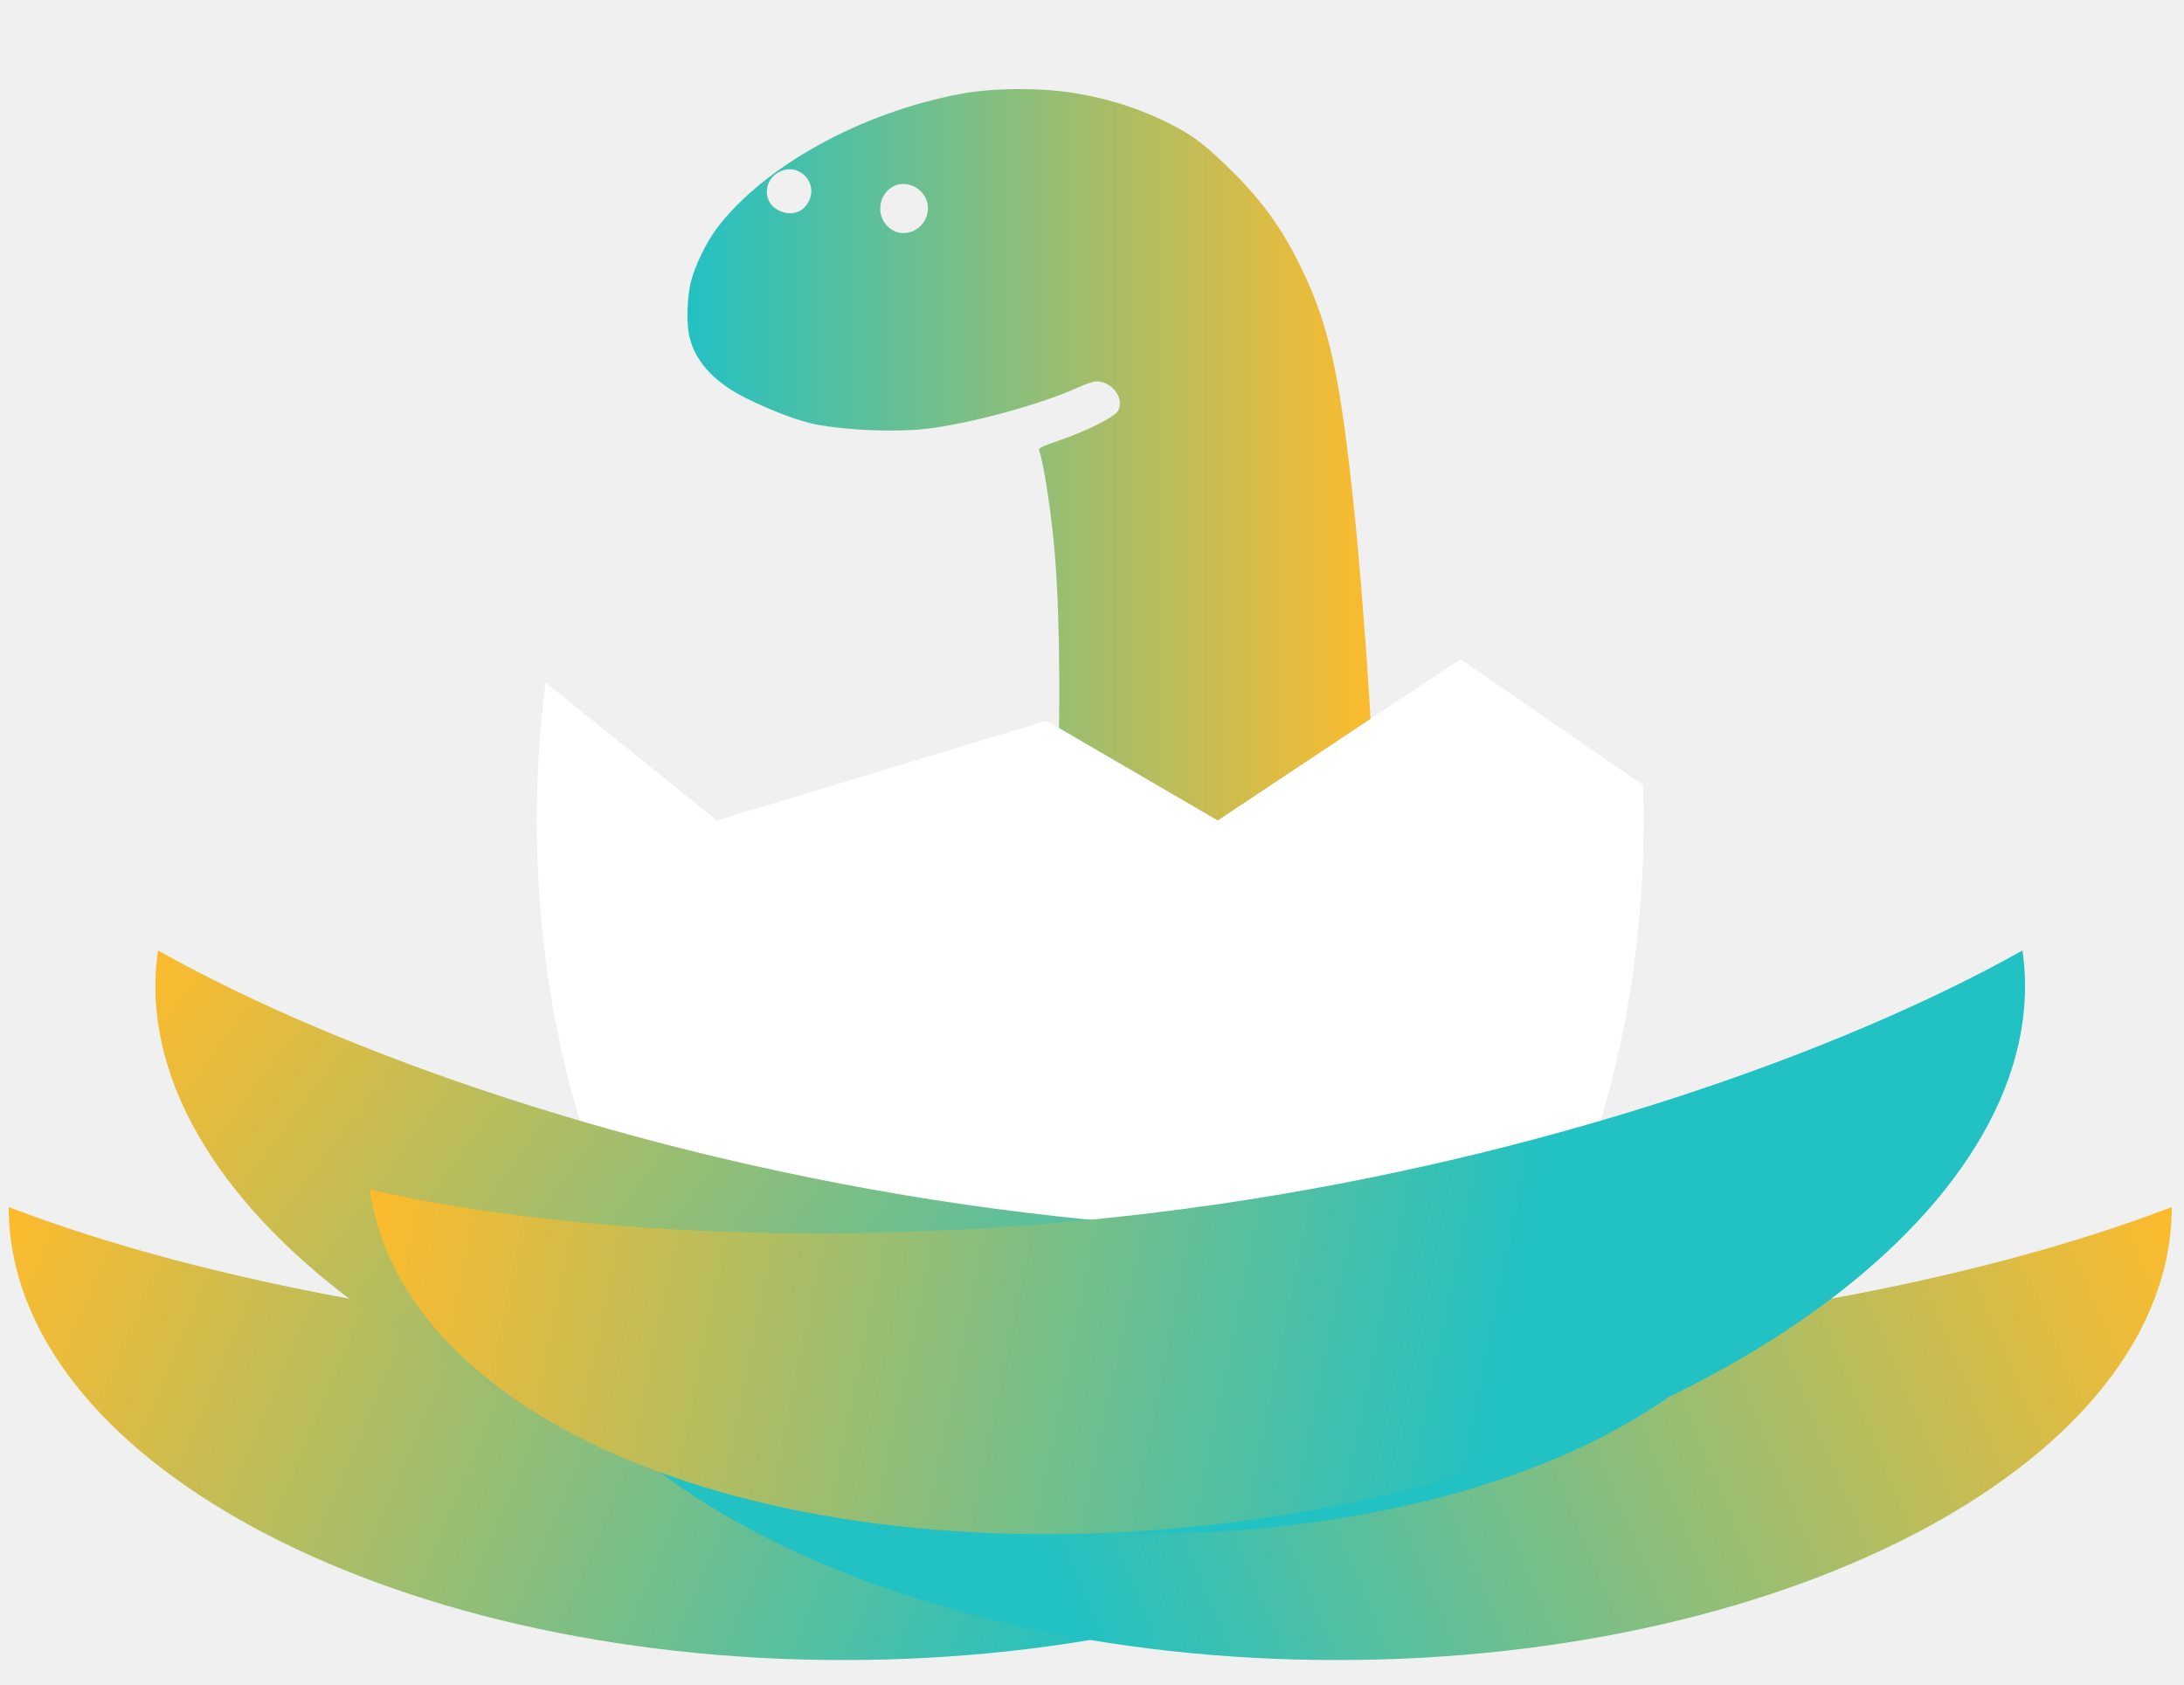
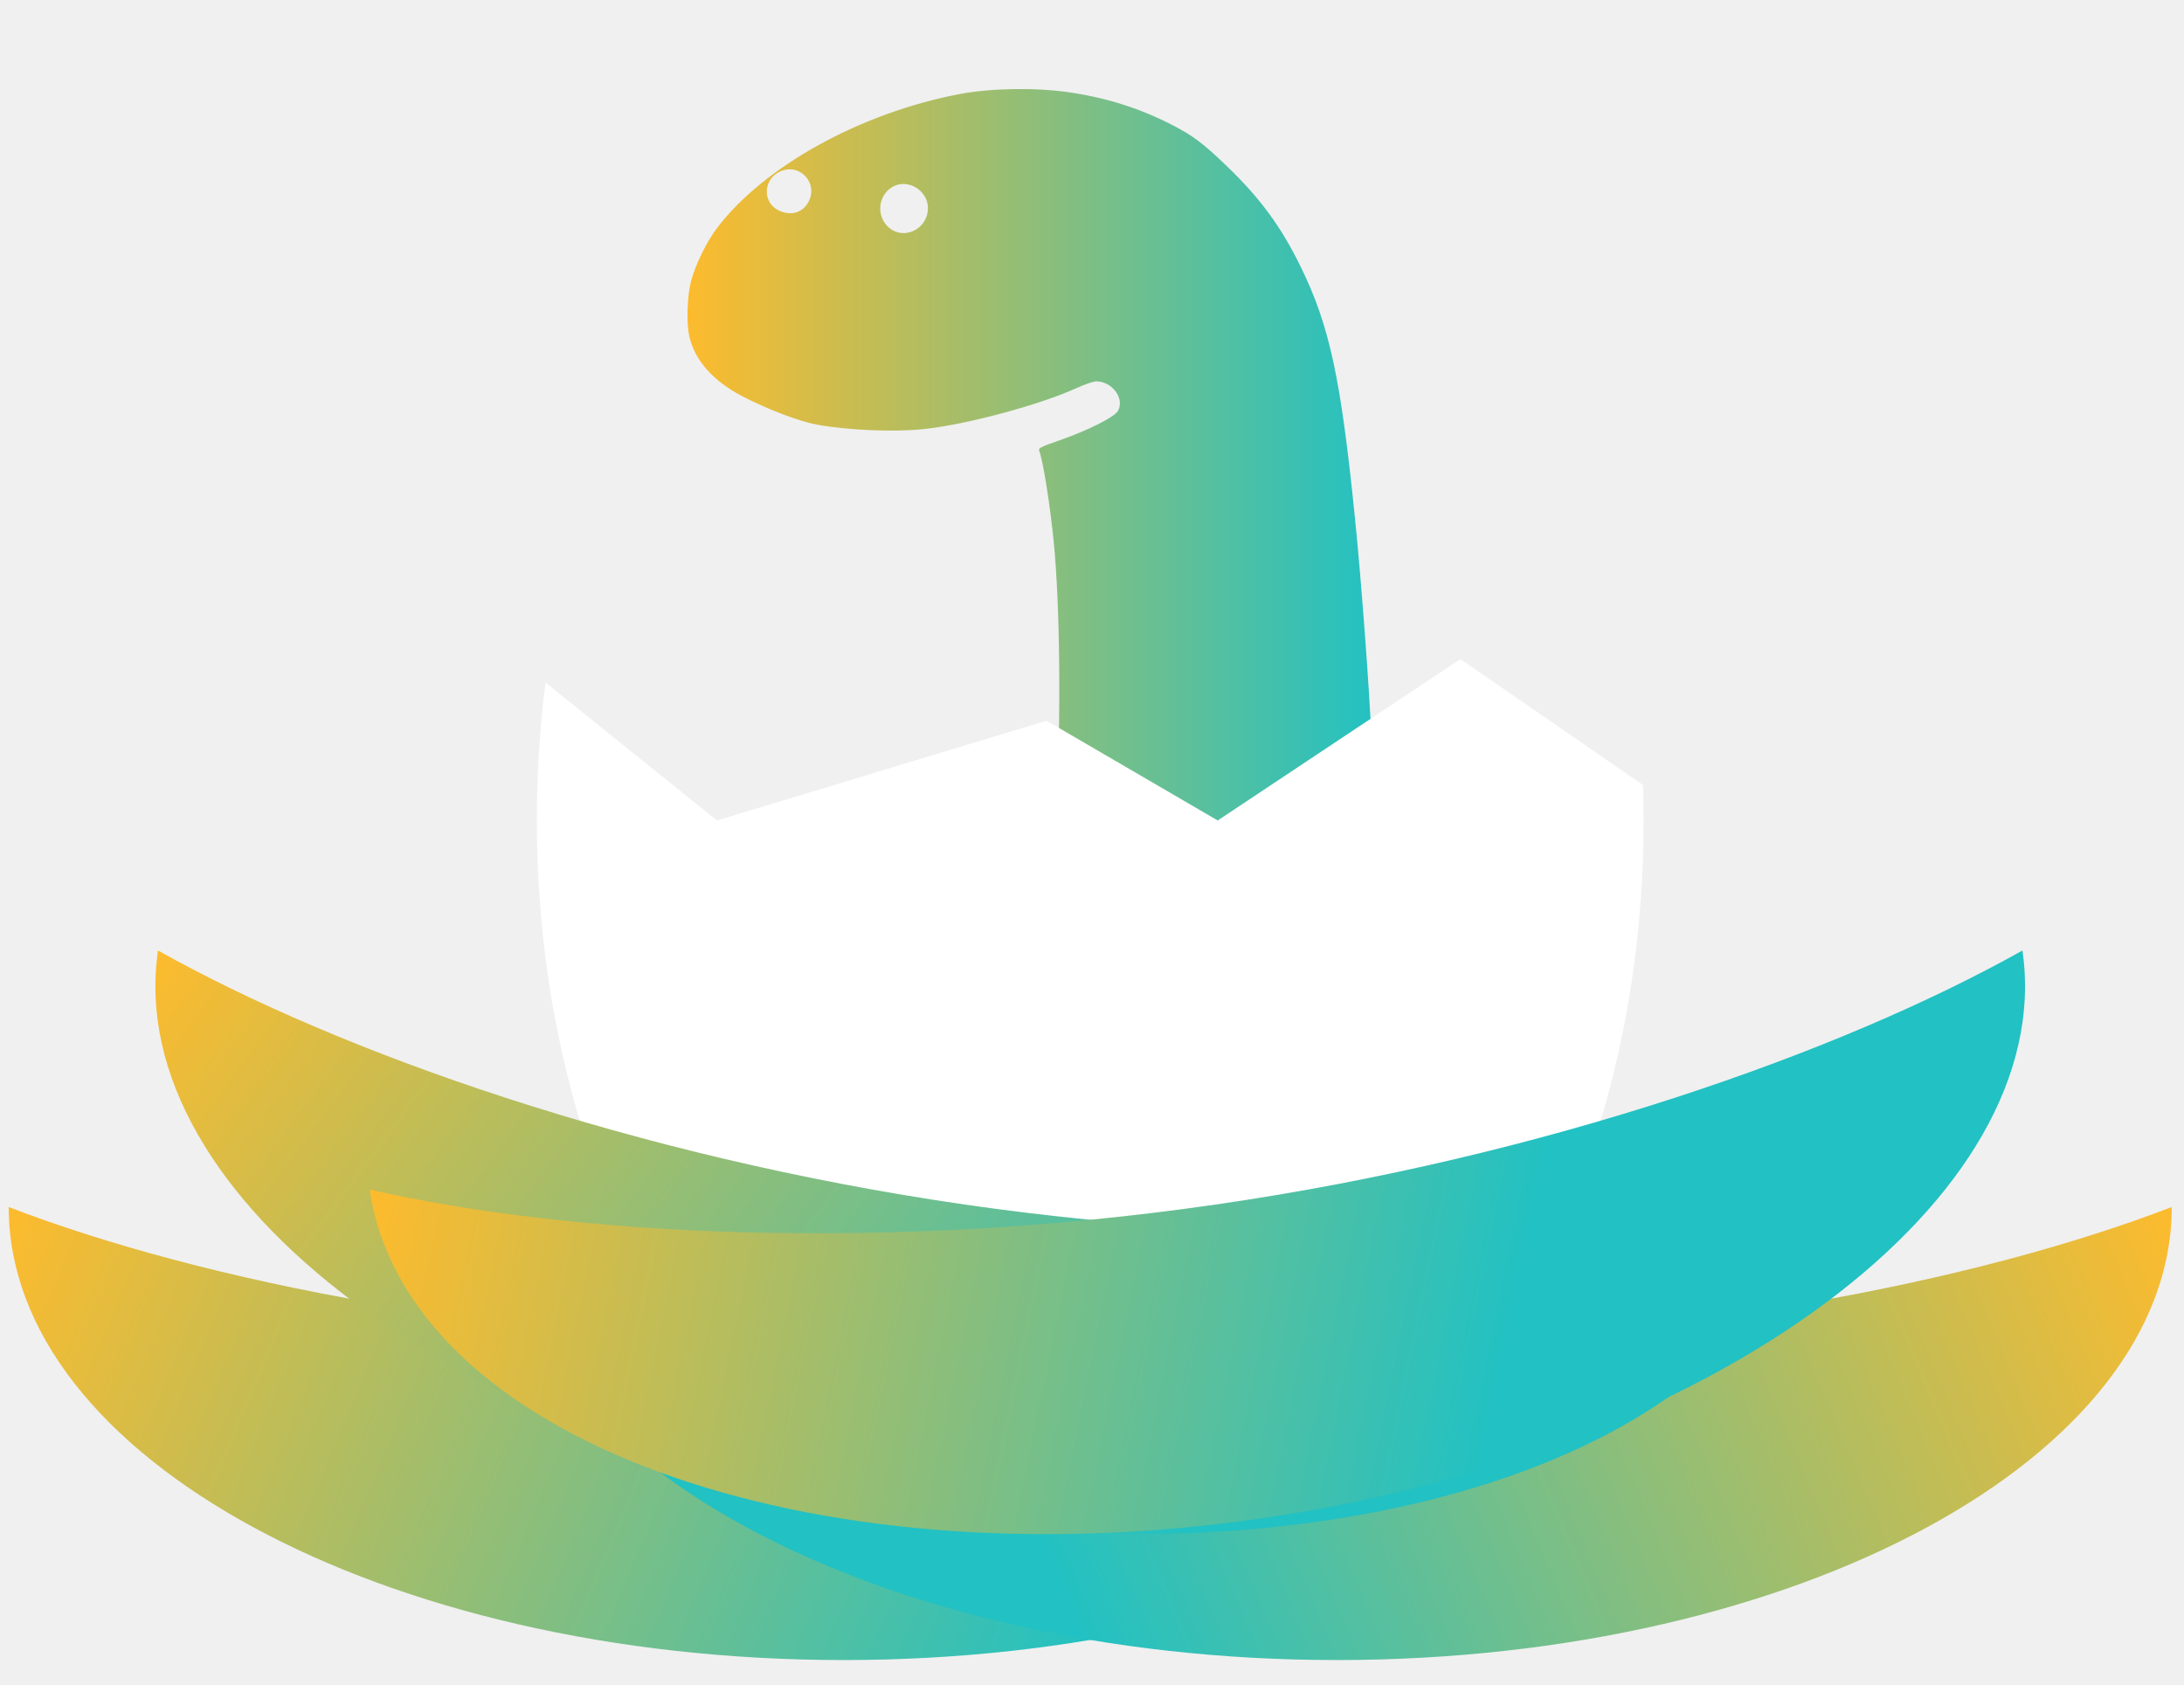
<svg xmlns="http://www.w3.org/2000/svg" width="100%" height="100%" viewBox="0 0 573 442" version="1.1" xml:space="preserve" style="fill-rule:evenodd;clip-rule:evenodd;stroke-linejoin:round;stroke-miterlimit:2;">
  <g transform="matrix(1,0,0,1,-113.965,-4286.32)">
-     <g id="Hatcher-light" transform="matrix(0.715087,0,0,1.1487,113.965,-546.567)">
+     <g id="HatcherDarkBck" transform="matrix(0.715087,0,0,1.1487,113.965,-546.567)">
      <rect x="0" y="4207.28" width="800" height="384.228" style="fill:none;" />
      <g transform="matrix(1.2213,0,0,0.76028,273.013,1121.59)">
        <path d="M98.004,4086.39C109.18,4088.07 118.921,4091.19 128.564,4096.13C134.795,4099.35 137.762,4101.57 144.685,4108.2C154.971,4118.04 161.301,4126.64 167.235,4138.81C175.888,4156.51 179.251,4172.19 183.504,4214.22C185.432,4233.06 187.954,4267.23 188.498,4281.23C188.647,4285.28 188.993,4291.96 189.29,4296.06C189.834,4304.76 190.476,4303.58 182.812,4307.29C172.18,4312.43 161.943,4315.99 148.443,4319.3C131.927,4323.36 121.246,4324.64 104.927,4324.69L93.059,4324.74L93.158,4319.06C93.158,4315.94 93.454,4308.67 93.751,4302.98C95.235,4275.44 94.938,4240.68 93.009,4221.39C91.921,4210.31 89.795,4196.86 88.608,4193.9C88.361,4193.25 89.498,4192.71 94.394,4191.03C103.344,4187.91 111.108,4184.01 112.295,4182.08C114.421,4178.42 110.614,4173.18 105.768,4173.18C104.927,4173.18 102.405,4174.07 100.081,4175.11C89.004,4180.2 66.8,4186.18 53.993,4187.52C45.141,4188.46 31.394,4187.91 21.85,4186.18C16.658,4185.24 7.361,4181.73 -0.403,4177.73C-9.353,4173.08 -14.842,4166.9 -16.474,4159.58C-17.364,4155.62 -17.117,4147.71 -15.98,4143.26C-14.744,4138.36 -11.282,4131.24 -8.117,4127.09C5.976,4108.54 35.053,4092.47 64.872,4086.84C74.366,4085.06 87.817,4084.86 98.004,4086.39ZM44.449,4114.82C39.702,4117.74 39.702,4124.76 44.449,4127.68C49.147,4130.5 55.229,4126.79 55.229,4121.15C55.229,4115.72 48.998,4112.06 44.449,4114.82ZM10.921,4110.08C5.778,4112.3 5.383,4119.27 10.229,4121.75C13.74,4123.53 17.3,4122.69 19.13,4119.62C22.592,4113.98 16.954,4107.46 10.921,4110.08Z" style="fill:url(#_Linear1);" />
      </g>
      <g transform="matrix(1.39843,0,0,0.870551,-159.373,1031.23)">
        <clipPath id="_clip2">
          <ellipse cx="400" cy="3863.59" rx="145.19" ry="203.646" />
        </clipPath>
        <g clip-path="url(#_clip2)">
          <path d="M218.679,3796.5L302.062,3863.59L388.537,3837.42L433.452,3863.59L497.116,3821.24L558.526,3863.59L590.241,4098.44L180.778,4097.18L218.679,3796.5Z" style="fill:white;" />
        </g>
      </g>
      <g transform="matrix(1.82059,0,0,1.13336,-328.238,3993.03)">
        <g transform="matrix(6.12323e-17,-1,1,6.12323e-17,-180.358,674.98)">
          <path d="M242.683,362.405C192.29,362.405 151.377,437.801 151.377,530.668C151.377,623.535 192.29,698.931 242.683,698.931C227.565,659.67 215.291,597.79 215.291,530.668C215.291,463.546 227.565,401.666 242.683,362.405Z" style="fill:url(#_Linear3);" />
        </g>
        <g transform="matrix(6.12323e-17,-1,1,6.12323e-17,-80.9781,674.98)">
          <path d="M242.683,362.405C192.29,362.405 151.377,437.801 151.377,530.668C151.377,623.535 192.29,698.931 242.683,698.931C227.565,659.67 215.291,597.79 215.291,530.668C215.291,463.546 227.565,401.666 242.683,362.405Z" style="fill:url(#_Linear4);" />
        </g>
        <g transform="matrix(0.143201,-0.989694,0.989694,0.143201,-181.291,568.88)">
          <path d="M242.683,362.405C192.29,362.405 151.377,437.801 151.377,530.668C151.377,623.535 192.29,698.931 242.683,698.931C227.565,659.67 215.291,597.79 215.291,530.668C215.291,463.546 227.565,401.666 242.683,362.405Z" style="fill:url(#_Linear5);" />
        </g>
        <g transform="matrix(-0.143201,-0.989694,-0.989694,0.143201,981.291,568.88)">
          <path d="M242.683,362.405C192.29,362.405 151.377,437.801 151.377,530.668C151.377,623.535 192.29,698.931 242.683,698.931C227.565,659.67 215.291,597.79 215.291,530.668C215.291,463.546 227.565,401.666 242.683,362.405Z" style="fill:url(#_Linear6);" />
        </g>
      </g>
    </g>
  </g>
  <defs>
    <linearGradient id="_Linear1" x1="0" y1="0" x2="1" y2="0" gradientUnits="userSpaceOnUse" gradientTransform="matrix(206.599,0,0,239.383,-17.0127,4205.05)">
-       <stop offset="0" style="stop-color:rgb(34,193,195);stop-opacity:1" />
-       <stop offset="1" style="stop-color:rgb(253,187,45);stop-opacity:1" />
+       <stop offset="0" style="stop-color:rgb(253,187,45);stop-opacity:1" />
+       <stop offset="1" style="stop-color:rgb(34,193,195);stop-opacity:1" />
    </linearGradient>
    <linearGradient id="_Linear3" x1="0" y1="0" x2="1" y2="0" gradientUnits="userSpaceOnUse" gradientTransform="matrix(91.3065,-217.953,116.687,48.8834,151.377,580.358)">
      <stop offset="0" style="stop-color:rgb(34,193,195);stop-opacity:1" />
      <stop offset="1" style="stop-color:rgb(253,187,45);stop-opacity:1" />
    </linearGradient>
    <linearGradient id="_Linear4" x1="0" y1="0" x2="1" y2="0" gradientUnits="userSpaceOnUse" gradientTransform="matrix(91.3065,217.953,-116.687,48.8834,151.377,480.978)">
      <stop offset="0" style="stop-color:rgb(34,193,195);stop-opacity:1" />
      <stop offset="1" style="stop-color:rgb(253,187,45);stop-opacity:1" />
    </linearGradient>
    <linearGradient id="_Linear5" x1="0" y1="0" x2="1" y2="0" gradientUnits="userSpaceOnUse" gradientTransform="matrix(114.558,-206.926,110.783,61.3316,128.051,568.816)">
      <stop offset="0" style="stop-color:rgb(34,193,195);stop-opacity:1" />
      <stop offset="1" style="stop-color:rgb(253,187,45);stop-opacity:1" />
    </linearGradient>
    <linearGradient id="_Linear6" x1="0" y1="0" x2="1" y2="0" gradientUnits="userSpaceOnUse" gradientTransform="matrix(-77.4938,-216.772,116.055,-41.4884,239.208,699.434)">
      <stop offset="0" style="stop-color:rgb(253,187,45);stop-opacity:1" />
      <stop offset="1" style="stop-color:rgb(34,193,195);stop-opacity:1" />
    </linearGradient>
  </defs>
</svg>
